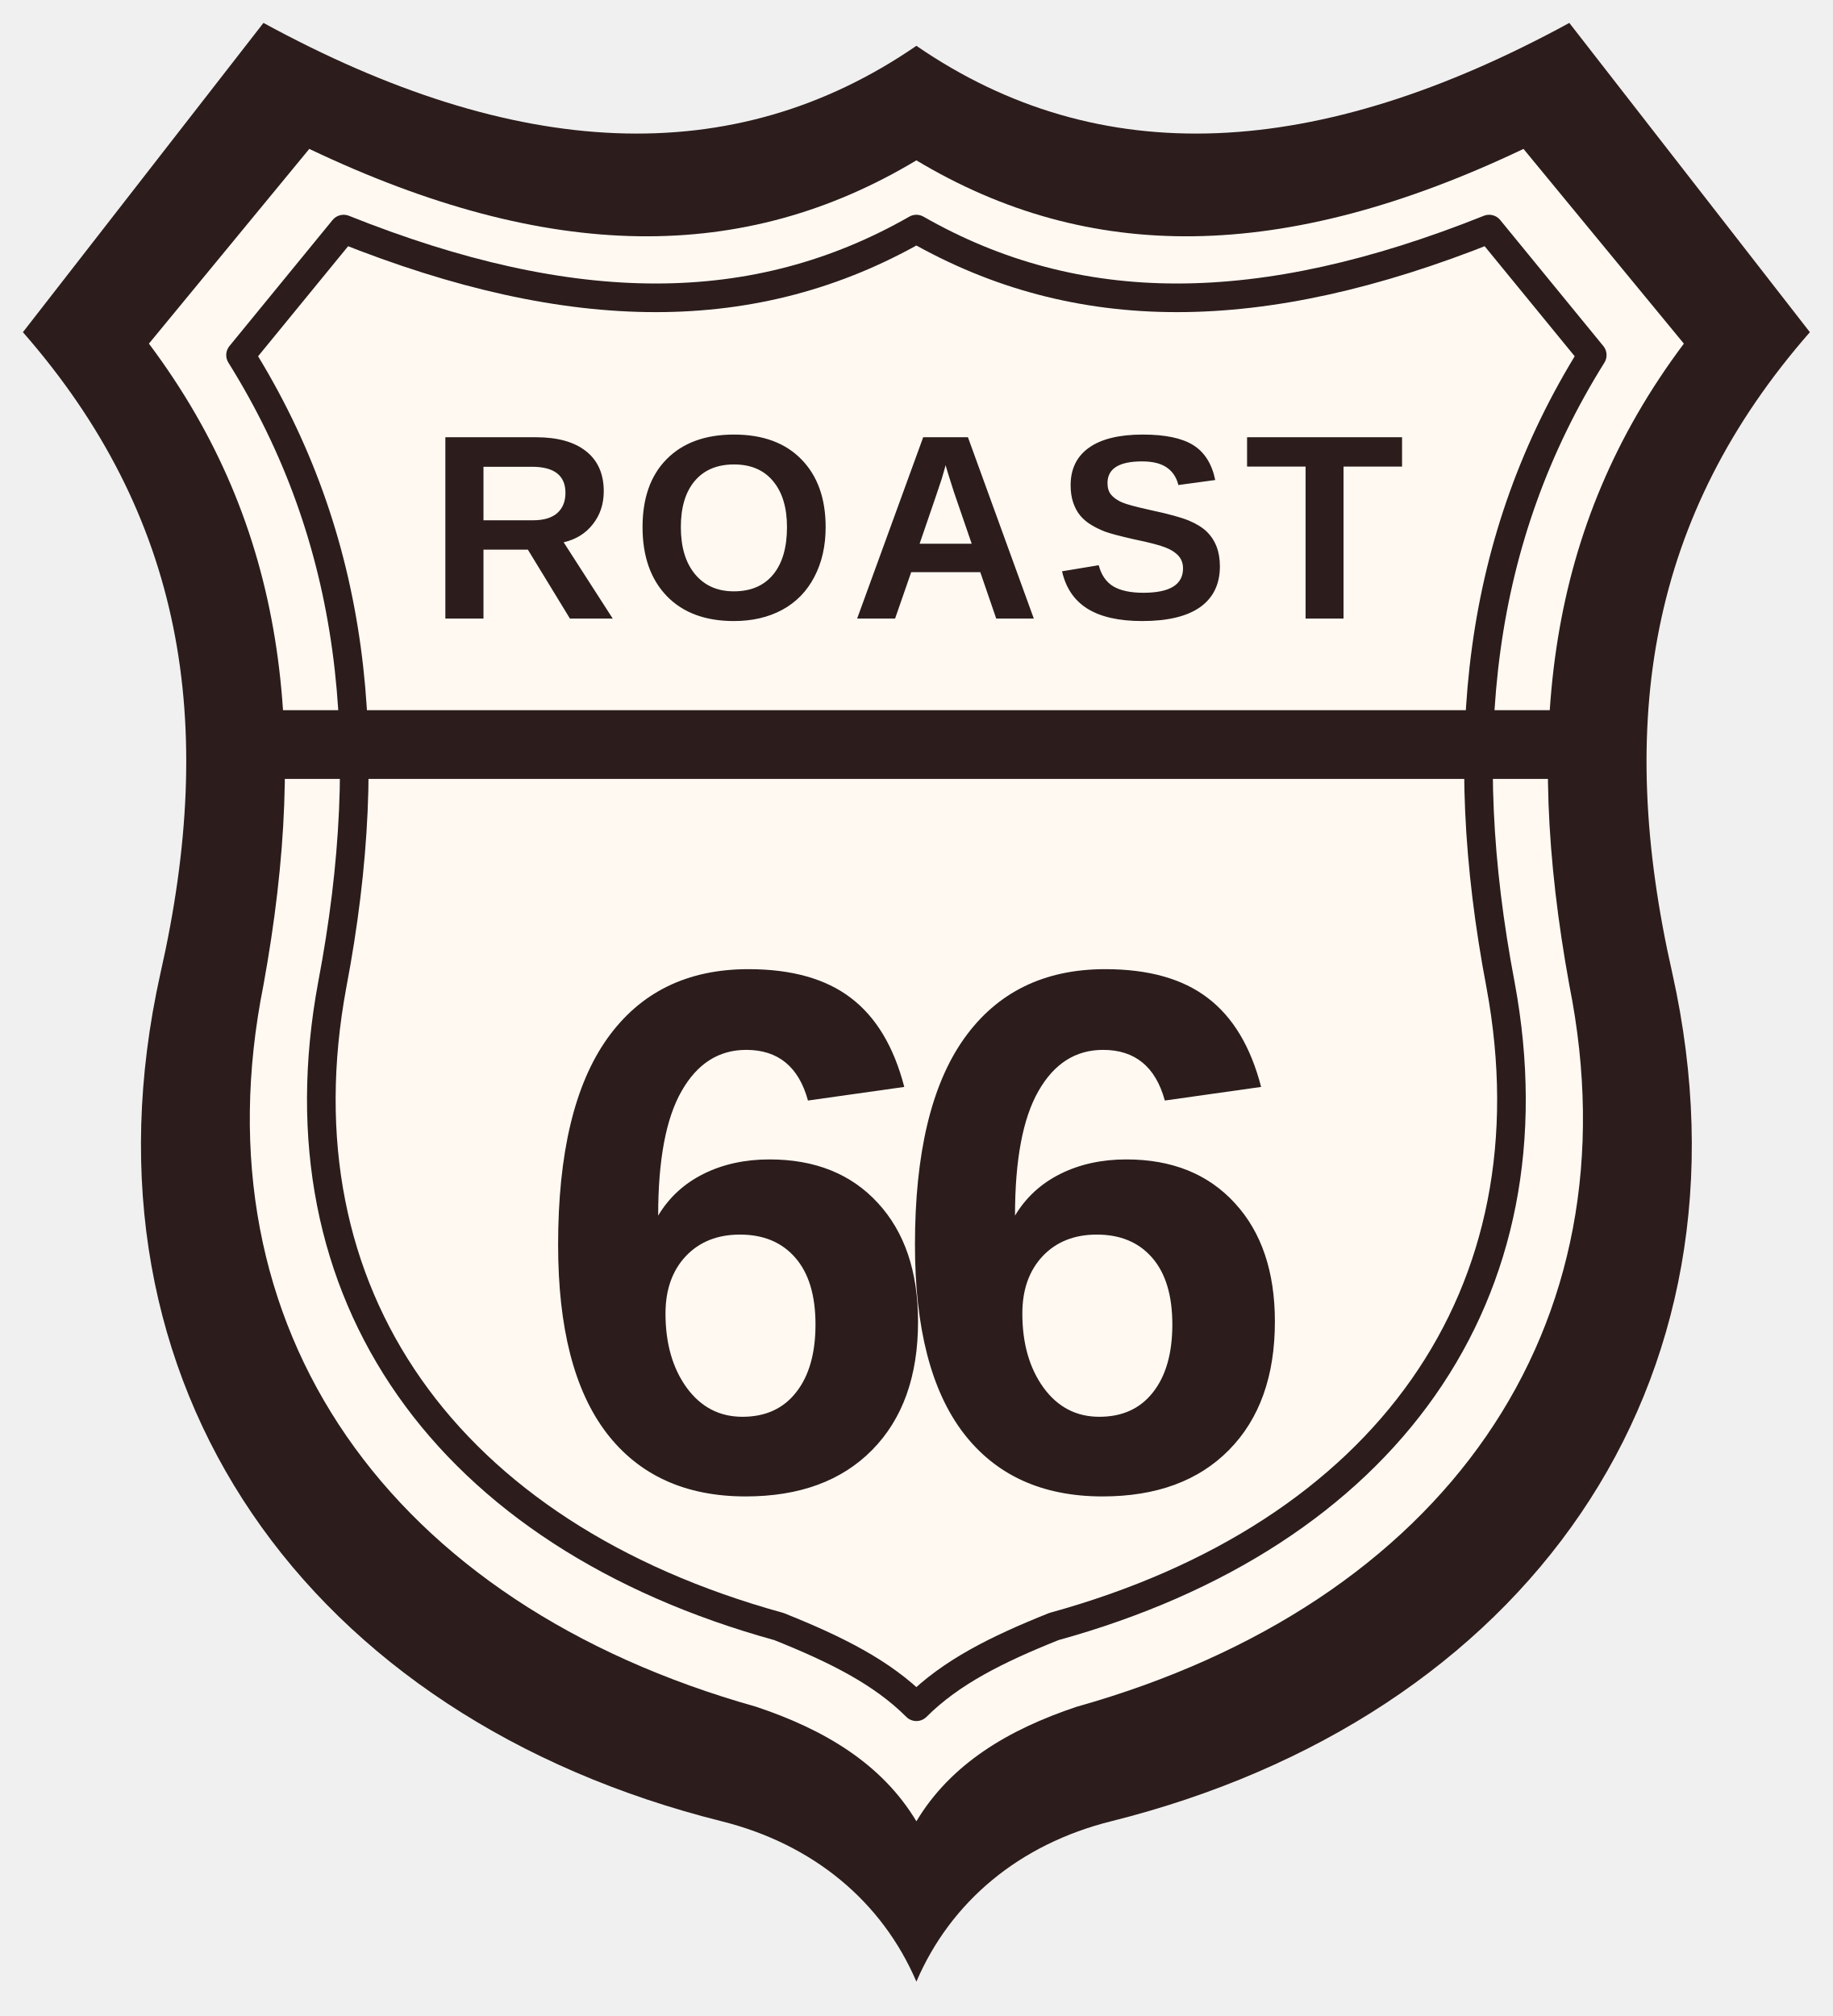
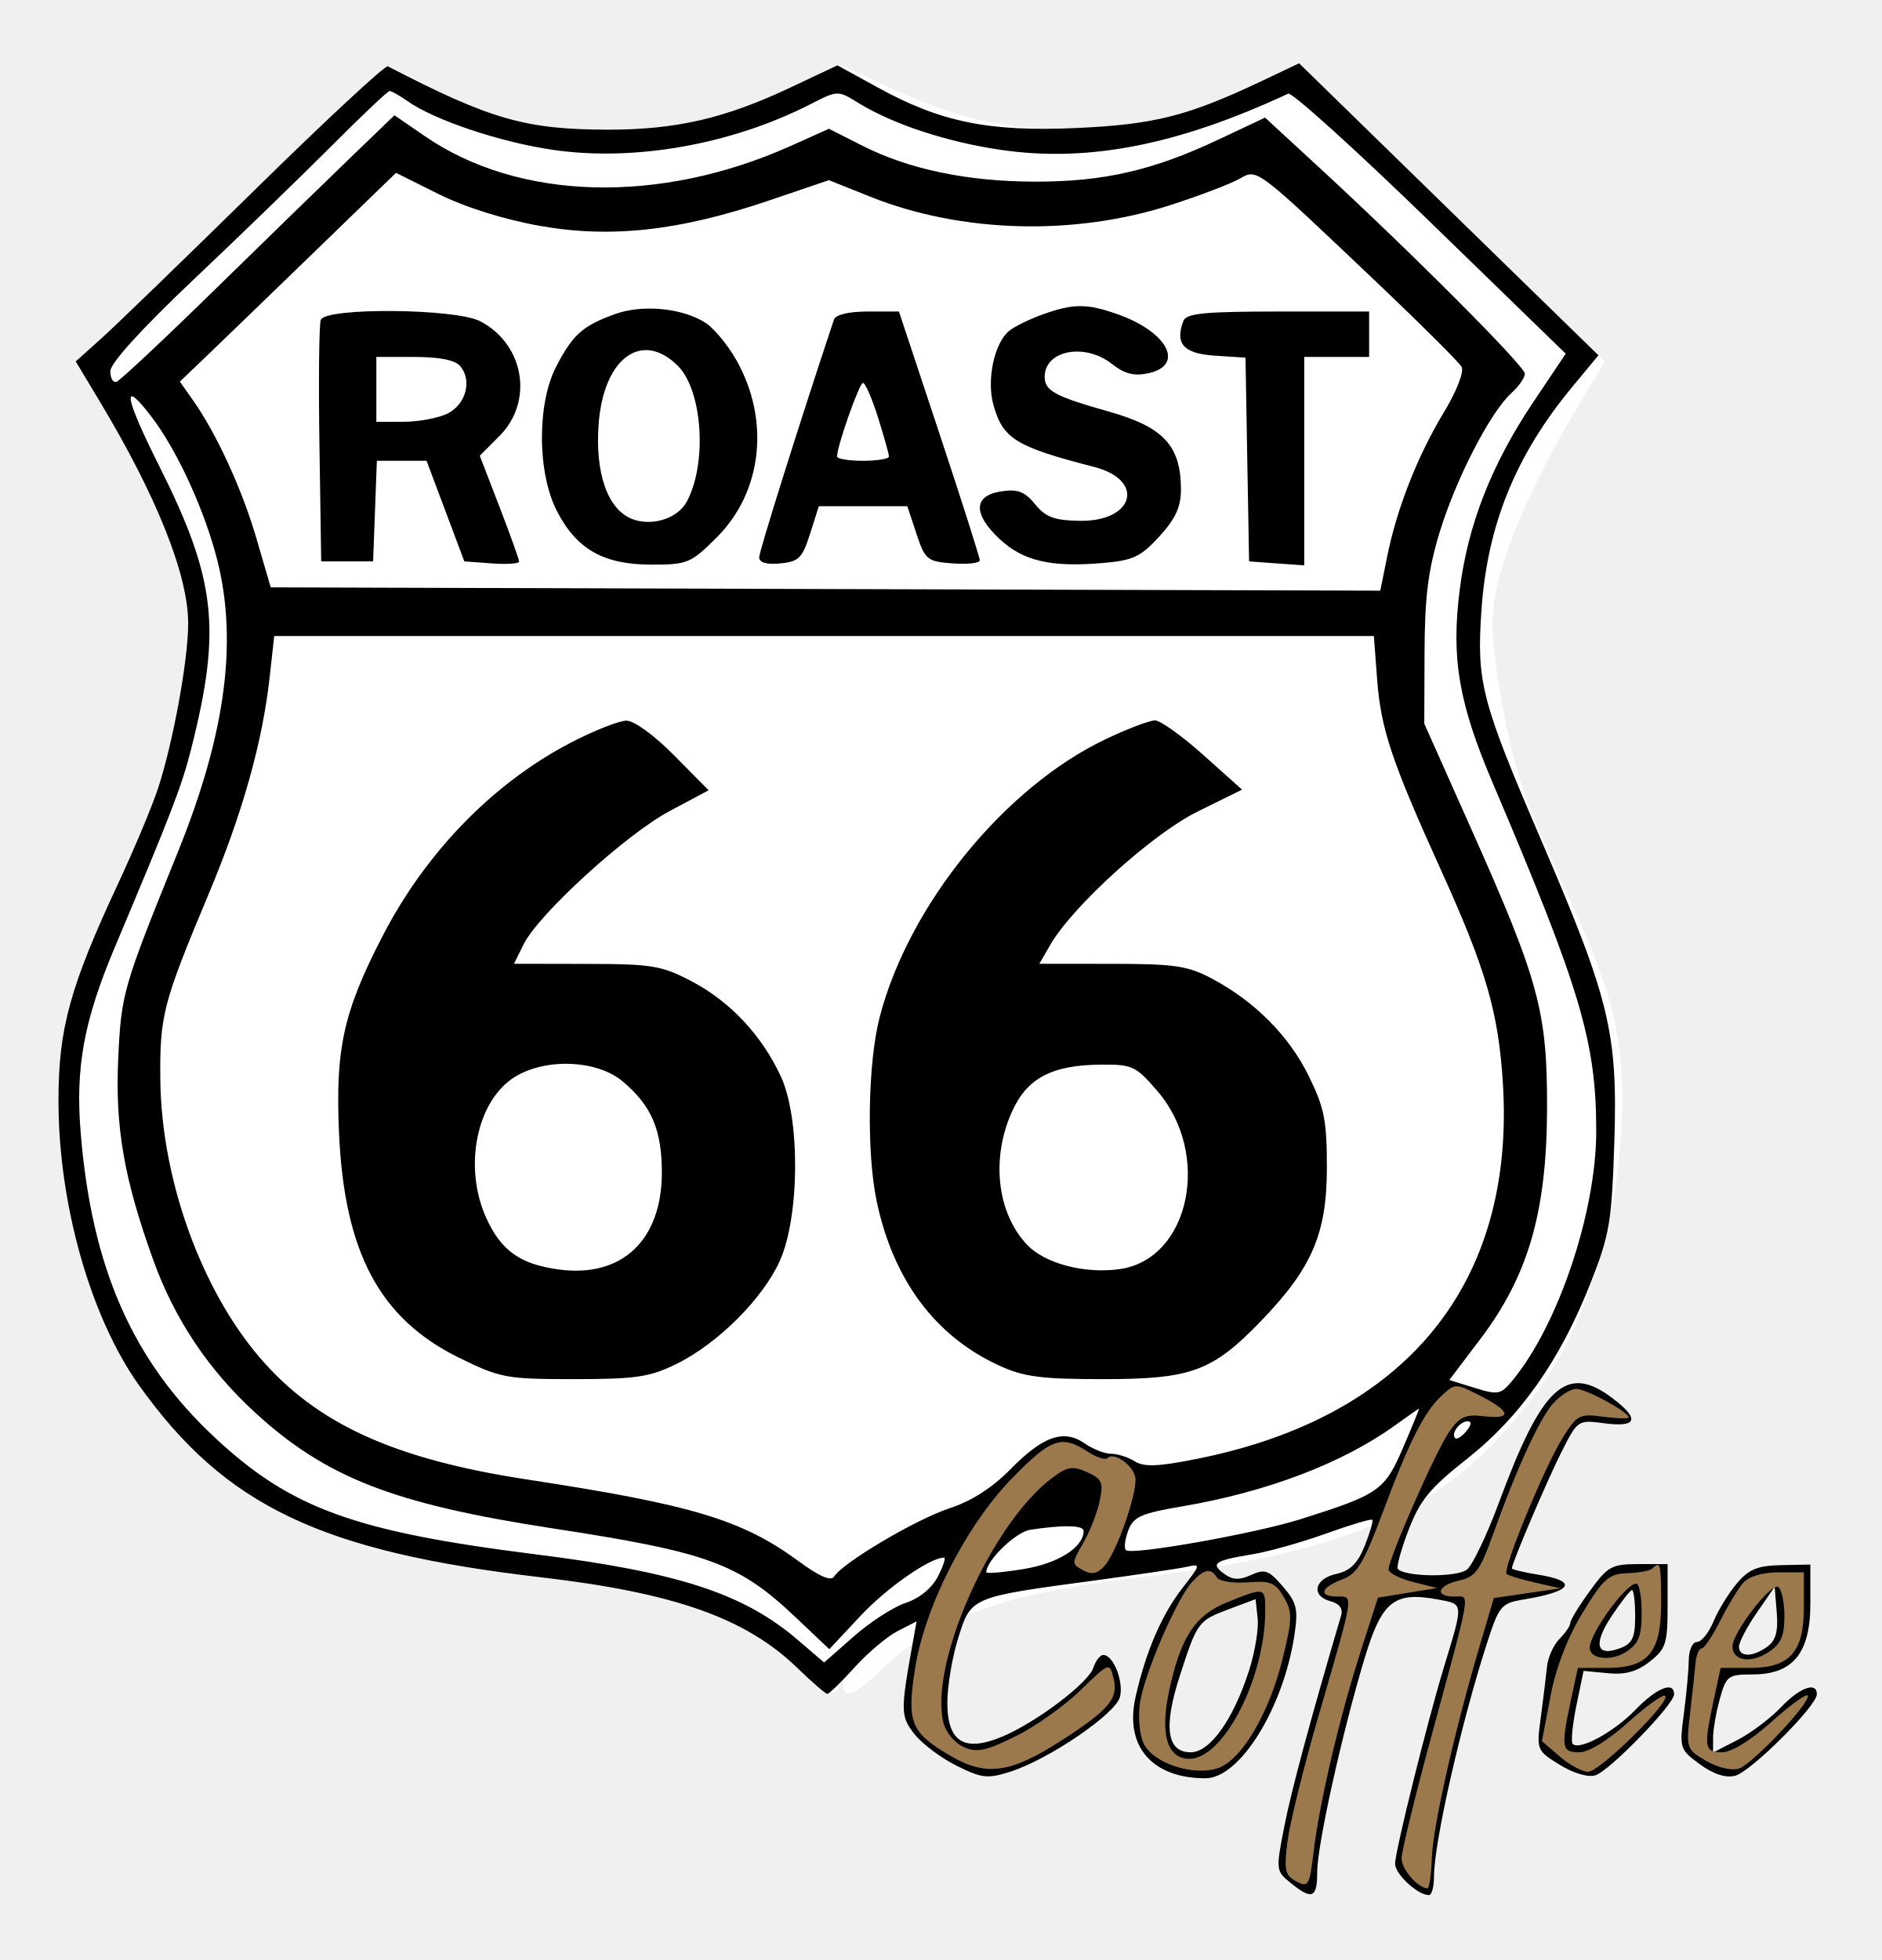
- <svg xmlns="http://www.w3.org/2000/svg" viewBox="0 0 160 176" role="img" aria-labelledby="title">
-   <path fill="#2c1d1c" d="M80 4c16 11 35 10 57-2l21 27c-14 16-17 34-12 56 8 36-13 65-49 74-8 2-14 7-17 14-3-7-9-12-17-14-36-9-57-38-49-74 5-22 2-40-12-56L23 2C45 14 64 15 80 4Z" />
-   <path fill="#fff9f2" d="M80 14c15 9 32 9 53-1l14 17c-12 16-14 34-10 56 6 30-11 54-43 63-6 2-11 5-14 10-3-5-8-8-14-10-32-9-49-33-43-63 4-22 2-40-10-56l14-17c21 10 38 10 53 1Z" />
-   <path fill="none" stroke="#2c1d1c" stroke-linejoin="round" stroke-width="2.5" d="M80 20c14 8 30 8 50 0l9 11c-10 16-12 34-8 55 5 27-10 48-39 56-5 2-9 4-12 7-3-3-7-5-12-7-29-8-44-29-39-56 4-21 2-39-8-55l9-11c20 8 36 8 50 0Z" />
-   <text x="80" y="54" fill="#2c1d1c" font-family="Arial Black, Arial, sans-serif" font-size="23" font-weight="900" letter-spacing="1.2" text-anchor="middle">ROAST</text>
-   <path fill="#2c1d1c" d="M23 62h114v6H23z" />
-   <text x="80" y="130" fill="#2c1d1c" font-family="Arial Black, Arial, sans-serif" font-size="65" font-weight="900" letter-spacing="-5" text-anchor="middle">66</text>
+ <svg xmlns="http://www.w3.org/2000/svg" viewBox="110 108 290 302" role="img" aria-labelledby="title description">
+   <path id="white-shield" fill="#fff" fill-rule="evenodd" d="M149.27 137.26C138.4 147.93 127.74 158.25 125.58 160.18L121.67 163.69 125.22 169.6C134.14 184.4 139 196.57 139 204.07C139 209.71 136.67 222.44 134.35 229.48C133.44 232.24 130.71 238.77 128.27 244C120.76 260.09 119 266.49 119.01 277.68C119.02 293.57 123.96 310.98 131.42 321.44C144.72 340.07 159.43 347.09 193.5 351.05C213.95 353.43 224.99 357.34 232.89 365.01C237.24 369.23 238.52 369.78 239.34 367.75C239.74 366.75 239.86 366.75 239.92 367.75C240.06 369.93 241.87 369.12 246.11 365.01C254.01 357.34 265.05 353.43 285.5 351.05C319.57 347.09 334.28 340.07 347.58 321.44C355.04 310.98 359.98 293.57 359.99 277.68C360 266.49 358.24 260.09 350.73 244C348.29 238.77 345.56 232.24 344.65 229.48C342.33 222.44 340 209.71 340 204.07C340 196.57 344.86 184.4 353.78 169.6L357.33 163.69 353.42 160.18C351.26 158.25 340.6 147.93 329.73 137.26C318.86 126.58 309.64 118.02 309.23 118.22C293.48 126.38 288.08 127.94 275.46 127.98C264.89 128 257.39 126.27 246.97 121.41L239.44 117.89 231.97 121.41C221.68 126.26 214.15 128 203.54 127.98C190.92 127.94 185.52 126.38 169.77 118.22C169.36 118.02 160.14 126.58 149.27 137.26Z" />
+   <path id="black-artwork" fill="#000" fill-rule="evenodd" d="M149.27 137.26C138.4 147.93 127.74 158.25 125.58 160.18L121.67 163.69 125.22 169.6C134.14 184.4 139 196.57 139 204.07C139 209.71 136.67 222.44 134.35 229.48C133.44 232.24 130.71 238.77 128.27 244C120.76 260.09 119 266.49 119.01 277.68C119.02 293.57 123.96 310.98 131.42 321.44C144.72 340.07 159.43 347.09 193.5 351.05C213.95 353.43 224.99 357.34 232.89 365.01C235.15 367.2 237.23 369 237.5 369C237.78 369 239.66 367.17 241.68 364.94C243.7 362.7 246.68 360.18 248.3 359.34L251.26 357.82 250.66 361.16C248.76 371.68 248.78 372.45 250.94 375.2C252.1 376.68 255.02 378.87 257.41 380.06C261.28 381.99 262.19 382.1 265.63 381.01C271.6 379.12 281.94 372.08 282.6 369.47C283.2 367.08 281.58 363 280.03 363C279.54 363 278.86 363.88 278.51 364.95C277.77 367.29 269.71 373.39 264.44 375.59C258.61 378.03 256 376.41 256 370.36C256 367.78 256.76 363.27 257.69 360.33C259.66 354.06 259.58 354.09 278.5 351.55C285.1 350.66 291.55 349.71 292.83 349.43C295.11 348.93 295.09 349 292.21 352.71C289 356.85 286.56 362.54 284.99 369.55C283.3 377.08 287.57 382 295.78 382C301.09 382 307.8 371.17 309.5 359.87C310.09 355.92 309.85 354.94 307.71 352.45C305.55 349.94 304.93 349.71 302.82 350.67C300.99 351.5 299.98 351.46 298.64 350.48C296.5 348.91 297.18 348.45 303 347.49C305.48 347.09 310.58 345.65 314.34 344.3C318.1 342.95 321.32 341.99 321.49 342.17C321.66 342.35 321.13 344.16 320.32 346.19C319.22 348.92 318.08 350.04 315.92 350.52C312.53 351.26 312 353.93 315.08 354.73C316.41 355.08 316.99 355.86 316.69 356.89C311.96 372.95 309.03 383.8 307.94 389.37C306.61 396.13 306.62 396.28 308.9 398.12C312.21 400.8 313 400.48 313 396.44C313 392.3 316.83 375.02 320.29 363.55C322.97 354.68 324.84 353.18 331.66 354.46C335.61 355.2 335.58 354.84 332.49 365C329.9 373.55 325 393.27 325 395.17C325 396.78 328.49 400 330.22 400C330.65 400 331 398.7 331 397.11C331 391.91 335.18 373.51 339.13 361.28C341.04 355.39 341.33 355.03 344.82 354.45C352.39 353.2 353.29 351.62 347 350.62C344.8 350.26 343 349.83 343 349.66C343 348.84 348.49 335.97 350.69 331.63C353.11 326.84 353.22 326.77 357.08 327.28C362.29 327.98 362.79 326.71 358.58 323.49C351.42 318.03 347.69 321.44 341 339.53C339.18 344.46 336.97 349.1 336.09 349.83C334.62 351.05 326.67 351.01 325.43 349.76C325.17 349.5 325.91 346.8 327.07 343.76C328.84 339.14 330.34 337.31 336.16 332.72C344.35 326.24 350.46 317.54 355.14 305.66C358.07 298.22 358.39 296.3 358.79 283.93C359.32 267.11 358.09 262.03 347.47 237.34C338.29 215.99 337.56 213.16 338.3 202.16C339.19 188.94 343.55 178.19 352.3 167.62L356.34 162.74 342.42 149.18C334.76 141.72 324.39 131.6 319.36 126.68L310.21 117.75 304.42 120.5C293.03 125.88 287.97 127.17 276 127.72C262.45 128.34 255 126.83 245.29 121.49L239.06 118.07 231.78 121.5C221.68 126.27 214.1 128 203.54 127.98C190.92 127.94 185.52 126.38 169.77 118.22C169.36 118.02 160.14 126.58 149.27 137.26ZM172.83 123.6C177.03 126.54 187.08 129.9 195.21 131.09C207.75 132.92 222.69 130.28 234.85 124.08C239.11 121.9 239.11 121.9 242.3 123.87C247.64 127.15 255.93 129.88 264.23 131.09C277.68 133.06 291.5 130.36 308.53 122.43C309.09 122.17 318.95 131.08 330.43 142.23L351.3 162.5 346.27 170C339.85 179.58 336.21 188.88 334.95 198.95C333.63 209.47 334.81 216.34 340.05 228.65C353.61 260.5 356 268.54 356 282.3C356 294.79 350.1 312.3 343.03 320.78C341.28 322.88 340.84 322.96 337.25 321.84L333.36 320.63 338.14 314.32C345.51 304.58 348.35 294.81 348.42 279C348.48 263.89 347.22 259.21 336.66 235.55L329.5 219.5 329.54 208.5C329.57 199.97 330.1 195.82 331.87 190C334.39 181.76 339.68 171.51 342.92 168.57C344.07 167.54 345 166.19 345 165.58C345 164.42 327.58 146.96 313.23 133.74L304.96 126.12 297.73 129.53C287.69 134.26 280.09 136 269.54 135.99C259.08 135.97 250.1 134.1 242.86 130.43L237.75 127.84 231.92 130.46C211.7 139.53 189.98 138.96 175.48 128.98L170.79 125.76 164.15 132.16C160.49 135.68 151.07 144.84 143.21 152.53C135.36 160.21 128.49 166.65 127.96 166.83C127.43 167.02 127 166.28 127 165.2C127 163.97 131.81 158.67 139.75 151.16C146.76 144.53 156.32 135.27 161 130.58C165.68 125.89 169.74 122.04 170.03 122.03C170.32 122.01 171.58 122.72 172.83 123.6ZM323 152.29C329.32 158.3 334.83 163.8 335.24 164.51C335.67 165.26 334.54 168.19 332.49 171.58C328.41 178.35 325.27 186.37 323.78 193.76L322.72 199.01 237.22 198.76L151.72 198.5 149.53 191C147.31 183.38 143.37 174.81 139.73 169.65L137.72 166.8 141.61 163.08C143.75 161.03 151.25 153.79 158.27 146.99L171.03 134.63 177.65 137.93C181.72 139.95 187.72 141.83 193.19 142.8C204.19 144.75 214.72 143.58 228.62 138.86L237.75 135.76 244.12 138.31C258.15 143.92 275.63 144.39 290.5 139.56C294.9 138.13 299.62 136.34 300.98 135.57C303.84 133.97 303.23 133.51 323 152.29ZM133.37 172.25C137.06 177.1 140.95 185.34 143.09 192.83C146.82 205.86 145.01 220.57 137.35 239.44C128.94 260.2 128.69 261.04 128.22 271.11C127.73 281.71 129.12 289.66 133.63 302.18C136.91 311.27 142.16 319.12 149.39 325.72C160.31 335.7 170.71 339.74 195.14 343.49C219.17 347.17 223.8 348.86 232.6 357.18L237.81 362.11 242.63 356.96C246.67 352.64 253.33 348 255.49 348C255.8 348 255.37 349.31 254.54 350.92C253.62 352.7 251.7 354.27 249.6 354.97C247.71 355.59 244.11 357.91 241.59 360.13L237.01 364.16 232.91 360.65C224.59 353.53 214.5 350.24 192.5 347.49C164.64 343.99 154.82 340.42 143.15 329.54C130.43 317.69 124.13 303.38 122.43 282.5C121.61 272.47 122.93 265.3 127.61 254.16C136.48 233.1 138.01 229.12 139.44 223.48C144.16 204.89 143.3 197.27 134.51 179.75C129.13 169.04 128.68 166.08 133.37 172.25ZM322.24 212.75C322.81 220.3 324.51 225.38 331.96 241.81C339.03 257.38 340.94 263.95 341.62 275C343.51 305.74 326.79 326.28 294.63 332.75C288.53 333.98 286.34 334.07 284.89 333.17C283.87 332.52 282.22 332 281.24 332C280.25 332 278.42 331.28 277.17 330.41C273.96 328.16 270.74 329.27 265.74 334.37C262.96 337.22 259.72 339.29 256.31 340.41C251.14 342.11 239.87 348.78 238.54 350.93C238.08 351.68 236.25 350.89 233.09 348.56C224.36 342.16 216.7 339.85 191.15 335.95C170.69 332.82 158.75 327.36 150 317.14C140.96 306.58 134.9 289.68 134.71 274.5C134.6 264.49 135.08 262.63 142.14 245.79C147.39 233.27 150.46 222.34 151.57 212.25L152.26 206 236.99 206L321.73 206 322.24 212.75ZM326.23 331.07C323.39 337.66 322.56 338.24 310.5 342.06C303.46 344.29 284.35 347.68 283.52 346.85C283.2 346.54 283.37 345.17 283.88 343.82C284.69 341.7 285.84 341.18 292.16 340.11C305.27 337.88 316.88 333.46 325 327.62C326.93 326.23 328.58 325.08 328.68 325.05C328.77 325.02 327.67 327.73 326.23 331.07ZM335.98 328.52C335.28 329.36 334.51 329.84 334.26 329.59C333.56 328.9 334.97 327 336.18 327C336.84 327 336.77 327.57 335.98 328.52ZM277 343.89C277 346.41 273.1 348.89 267.75 349.76C264.59 350.28 262 350.5 262 350.25C262 348.44 266.54 344.05 268.77 343.71C273.91 342.93 277 343 277 343.89ZM302.5 365.38C300.06 372.98 296.48 378 293.5 378C289.8 378 289.26 374.07 291.86 366.1C294.54 357.85 294.65 357.72 299.5 355.9L303.5 354.4 303.82 357.33C304 358.94 303.41 362.56 302.5 365.38ZM355.01 353.15C353.35 355.43 352 357.65 352 358.08C352 358.51 351.25 359.61 350.34 360.52C349.42 361.44 348.55 363.38 348.41 364.84C348.26 366.3 347.83 369.79 347.46 372.6C346.78 377.64 346.81 377.72 350.37 379.92C352.5 381.23 354.75 381.9 355.87 381.54C358.07 380.84 368 370.63 368 369.06C368 366.99 365.34 368.05 362.06 371.43C358.74 374.87 353.43 377.76 352.38 376.71C352.08 376.41 352.33 373.75 352.94 370.81L354.05 365.45 357.78 365.81C360.48 366.07 362.28 365.57 364.26 364.01C366.74 362.06 367 361.24 367 355.43L367 349 362.51 349C358.39 349 357.76 349.34 355.01 353.15ZM362 357.03C362 360.29 361.57 361.23 359.75 361.93C356.03 363.36 355.47 361.4 358.35 357.04C359.83 354.82 361.25 353 361.51 353C361.78 353 362 354.81 362 357.03ZM377.66 351.99C376.39 353.5 374.77 356.14 374.06 357.87C373.34 359.59 372.2 361 371.52 361C370.84 361 370.28 362.24 370.26 363.75C370.25 365.26 369.91 368.98 369.51 372C368.81 377.37 368.86 377.56 371.97 379.84C374.06 381.37 375.94 381.98 377.41 381.61C379.81 381.01 390 370.85 390 369.06C390 367.05 387.36 368.01 384.44 371.09C382.82 372.79 379.81 375.05 377.75 376.11L374 378.04 374.01 375.77C374.01 374.52 374.48 371.81 375.05 369.75C376.03 366.22 376.32 366 380.09 366C386.32 366 389 362.72 389 355.08L389 349.07 384.48 349.16C380.85 349.24 379.51 349.79 377.66 351.99ZM382.38 361.71C380.13 363.36 378 363.37 378 361.73C378 361.03 379.24 358.67 380.75 356.48L383.5 352.5 383.82 356.46C384.06 359.35 383.67 360.77 382.38 361.71ZM204.74 156.41C199.79 158.2 198.28 159.56 195.74 164.43C192.73 170.21 192.79 180.9 195.85 186.79C198.9 192.66 203.03 194.99 210.38 195C215.97 195 216.47 194.79 220.51 190.75C227.52 183.73 228.71 172.63 223.43 163.39C222.14 161.13 220.04 158.6 218.77 157.77C215.24 155.46 209.02 154.85 204.74 156.41ZM214.47 164.37C218.27 168.18 219.02 179.37 215.85 185.28C214.46 187.88 210.52 189.15 207.45 187.98C203.64 186.53 201.66 180.87 202.27 173.18C203.08 163.11 208.96 158.87 214.47 164.37ZM270.74 156.43C268.67 157.17 266.32 158.32 265.51 158.99C263.23 160.88 262.03 166.52 263.09 170.35C264.54 175.61 266.52 176.83 278.64 179.95C286.52 181.98 284.81 188.37 276.42 188.25C272.5 188.19 271.15 187.69 269.53 185.7C267.9 183.72 266.85 183.32 264.25 183.72C260 184.38 259.93 187.2 264.07 191.07C267.65 194.41 271.9 195.42 279.71 194.77C284.61 194.37 285.75 193.84 288.66 190.67C291.15 187.96 292 186.11 292 183.45C292 176.71 289.35 173.82 281 171.45C272.55 169.06 271 168.22 271 166.06C271 161.96 277.18 160.78 281.37 164.08C283.33 165.62 284.79 165.99 287.01 165.5C292.61 164.27 289.97 159.18 282.32 156.45C277.54 154.75 275.47 154.74 270.74 156.43ZM159.44 157.28C159.17 157.99 159.08 166.65 159.23 176.53L159.5 194.5 163.5 194.5L167.5 194.5 167.79 186.75L168.08 179 171.91 179L175.74 179 178.65 186.75L181.56 194.5 185.78 194.81C188.1 194.98 190 194.85 190 194.53C190 194.2 188.64 190.4 186.97 186.08L183.94 178.22 186.97 175.18C192.29 169.86 190.8 161.02 183.99 157.49C180.17 155.52 160.19 155.35 159.44 157.28ZM180.95 164.44C182.78 166.64 181.8 170.3 179 171.71C177.62 172.4 174.59 172.98 172.25 172.99L168 173 168 168L168 163 173.88 163C177.78 163 180.16 163.48 180.95 164.44ZM238.52 157.25C233.29 172.94 227 192.93 227 193.88C227 194.68 228.16 195.02 230.25 194.81C233.1 194.54 233.66 193.98 234.84 190.25L236.19 186 243.01 186L249.83 186 251.24 190.25C252.57 194.26 252.9 194.52 256.83 194.81C259.12 194.98 261 194.76 261 194.34C261 193.91 258.2 185.11 254.77 174.78L248.54 156 243.74 156C240.79 156 238.78 156.48 238.52 157.25ZM245.32 172.34C246.24 175.27 247 177.97 247 178.34C247 178.7 245.2 179 243 179C240.8 179 239 178.7 239 178.34C239 176.72 242.43 167 243 167C243.35 167 244.39 169.4 245.32 172.34ZM292.38 157.44C291.03 160.97 292.41 162.49 297.23 162.8L301.95 163.11 302.22 178.8L302.5 194.5 306.75 194.81L311 195.11 311 179.06L311 163 316 163L321 163 321 159.5L321 156 306.97 156C295.67 156 292.83 156.28 292.38 157.44ZM198.24 222.29C186.25 228.44 175.78 239.11 169.08 252C162.96 263.78 161.68 269.46 162.24 282.42C163.04 300.93 168.47 311.15 180.72 317.19C187.11 320.33 188.02 320.5 198.48 320.5C208.01 320.5 210.14 320.18 214.25 318.16C220.63 315.02 227.59 308.07 230.19 302.25C233.24 295.43 233.34 280.41 230.38 273.95C227.45 267.57 222.55 262.33 216.59 259.2C211.97 256.77 210.48 256.53 200.35 256.52L189.21 256.5 190.7 253.5C193.01 248.84 206.46 236.57 213.17 232.99L219.21 229.77 213.89 224.39C210.84 221.3 207.7 219.02 206.53 219.04C205.42 219.05 201.68 220.52 198.24 222.29ZM205.96 274.62C210.41 278.36 212 282.08 212 288.7C211.99 299.13 205.8 304.93 196.09 303.6C190.15 302.79 187.22 300.7 184.94 295.67C181.36 287.78 183.46 277.52 189.4 273.9C194.19 270.98 202.04 271.32 205.96 274.62ZM280.49 221.85C264.86 229.24 250.06 247.42 245.57 264.72C243.73 271.82 243.52 285.66 245.13 293.2C247.71 305.25 254.12 313.85 263.88 318.36C267.75 320.15 270.36 320.5 280 320.5C293.61 320.5 296.84 319.31 304.35 311.53C312.18 303.41 314.47 298.11 314.49 288C314.5 280.71 314.1 278.69 311.72 273.84C308.67 267.62 303.41 262.32 296.8 258.8C293.06 256.81 291.04 256.51 281.34 256.51L270.18 256.5 271.84 253.62C275.3 247.61 287.62 236.46 294.6 233.03L301.42 229.67 295.46 224.34C292.18 221.4 288.82 219 288 219C287.18 219 283.79 220.28 280.49 221.85ZM288.41 276.16C296.72 285.87 293.36 301.92 282.67 303.53C277.26 304.34 271.01 302.71 268.25 299.76C263.63 294.82 262.7 286.45 265.99 279.22C268.31 274.1 272.13 272.1 279.67 272.04C284.52 272 285.07 272.26 288.41 276.16Z" />
+   <path id="tan-script" fill="#9b794c" fill-rule="evenodd" d="M332.14 323.09C329.44 325.6 327.16 330.15 322.95 341.41C320.17 348.83 319.15 350.5 316.81 351.38C313.49 352.63 313.13 354 316.12 354C318.64 354 318.75 353.28 313.17 372.5C310.93 380.2 308.8 388.82 308.43 391.65C307.85 396.17 308.02 396.94 309.77 397.88C311.64 398.88 311.82 398.56 312.46 393.23C313.35 385.72 316.46 372.53 319.73 362.34L322.36 354.17 326.93 353.43L331.5 352.69 327.75 351.75C325.69 351.23 324 350.36 324 349.82C324 348.14 331.26 331.63 333.31 328.66C334.94 326.29 335.84 325.88 338.63 326.21C343.09 326.73 342.89 325.5 338.14 323.07C334.29 321.11 334.26 321.11 332.14 323.09ZM349.35 324.25C347.23 326.63 343.65 334.46 339.99 344.7C338.1 349.97 337.34 350.99 334.89 351.53C331.54 352.26 331 354 334.12 354C336.61 354 336.88 352.37 330.61 375.46C328.07 384.79 326 393.29 326 394.35C326 396.02 328.49 398.89 330 398.96C330.27 398.97 330.58 396.83 330.67 394.19C330.84 389.37 334.19 374.57 338.11 361.36L340.22 354.23 345.36 353.48L350.5 352.73 346.56 351.84C344.39 351.35 342.42 350.76 342.18 350.51C341.52 349.86 348.02 334.05 350.77 329.63C353.03 325.99 353.41 325.79 357.09 326.29C359.24 326.57 361 326.62 361 326.39C361 325.56 354.46 322.01 352.92 322C352.06 322 350.45 323.01 349.35 324.25ZM265.93 335.82C258.82 343.14 252.46 355.67 250.99 365.27C249.74 373.44 250.37 374.96 256.45 378.53C262.01 381.78 265.76 381.25 273.77 376.06C281 371.37 282.39 369.69 281.6 366.56C280.99 364.1 280.96 364.12 276.46 368.49C273.97 370.91 269.45 374.1 266.42 375.58C261.84 377.82 260.5 378.09 258.48 377.17C257.15 376.57 255.76 374.9 255.4 373.46C253.13 364.41 262.82 342.62 272.22 335.67C274.53 333.96 275.33 333.83 277.55 334.84C279.83 335.88 280.07 336.43 279.48 339.26C279.11 341.04 277.97 343.96 276.94 345.74C275.14 348.87 275.14 349 276.92 349.95C278.28 350.69 279.14 350.5 280.27 349.22C282 347.26 285 338.89 285 336C285 334.05 281.77 331.57 280.66 332.67C280.33 333 278.94 332.53 277.57 331.64C273.6 329.04 271.96 329.63 265.93 335.82ZM364.68 349.65C364.33 350.01 362.57 350.35 360.79 350.4C357.94 350.49 357.11 351.22 353.9 356.5C351.55 360.36 349.79 364.96 348.94 369.39L347.63 376.28 350.37 378.64C351.88 379.94 353.85 381 354.75 381C356.55 381 367.52 370.19 366.63 369.3C366.33 368.99 363.76 370.83 360.93 373.37C357.84 376.15 354.83 378 353.39 378C350.67 378 350.54 377.24 352.08 370.05L353.17 365 357.58 365C364.02 365 366 362.65 366 355C366 348.96 365.88 348.46 364.68 349.65ZM363 356.48C363 360.08 362.54 361.26 360.64 362.5C358.32 364.02 355 363.66 355 361.88C355 359.67 360.57 352 362.17 352C362.63 352 363 354.01 363 356.48ZM293.68 351.8C291.33 354.4 286.38 365.87 285.69 370.32C285.37 372.42 285.6 375.23 286.22 376.58C287.62 379.66 293.94 381.76 297.77 380.41C301.38 379.14 305.6 371.97 307.66 363.61C309.17 357.46 309.2 356.44 307.87 354.11C306.58 351.86 305.81 351.54 302.28 351.81C300.03 351.98 297.89 351.64 297.54 351.06C296.6 349.54 295.54 349.75 293.68 351.8ZM304.99 356.25C304.95 366.58 298.57 379 293.3 379C289.91 379 288.76 375.26 290.14 368.73C291.92 360.32 294.12 356.91 299.1 354.89C304.98 352.51 305 352.52 304.99 356.25ZM378.65 351.89C377.87 352.77 376.27 355.41 375.1 357.75C373.92 360.09 372.63 362 372.23 362C371.83 362 371.41 363.01 371.3 364.25C371.19 365.49 370.81 368.98 370.46 372C369.83 377.37 369.89 377.54 372.92 379.31C374.68 380.34 376.86 380.86 377.97 380.51C380.12 379.83 389.34 370.01 388.57 369.23C388.3 368.96 385.76 370.83 382.93 373.37C379.84 376.15 376.83 378 375.39 378C372.67 378 372.54 377.24 374.08 370.05L375.17 365 379.58 365C385.84 365 388 362.59 388 355.64L388 350.27 384.03 350.27C381.63 350.27 379.5 350.91 378.65 351.89ZM385 357.04C385 360.11 384.46 361.31 382.51 362.59C379.81 364.36 377 363.9 377 361.68C377 359.57 382.94 351.84 384.03 352.52C384.57 352.85 385 354.88 385 357.04Z" />
</svg>
